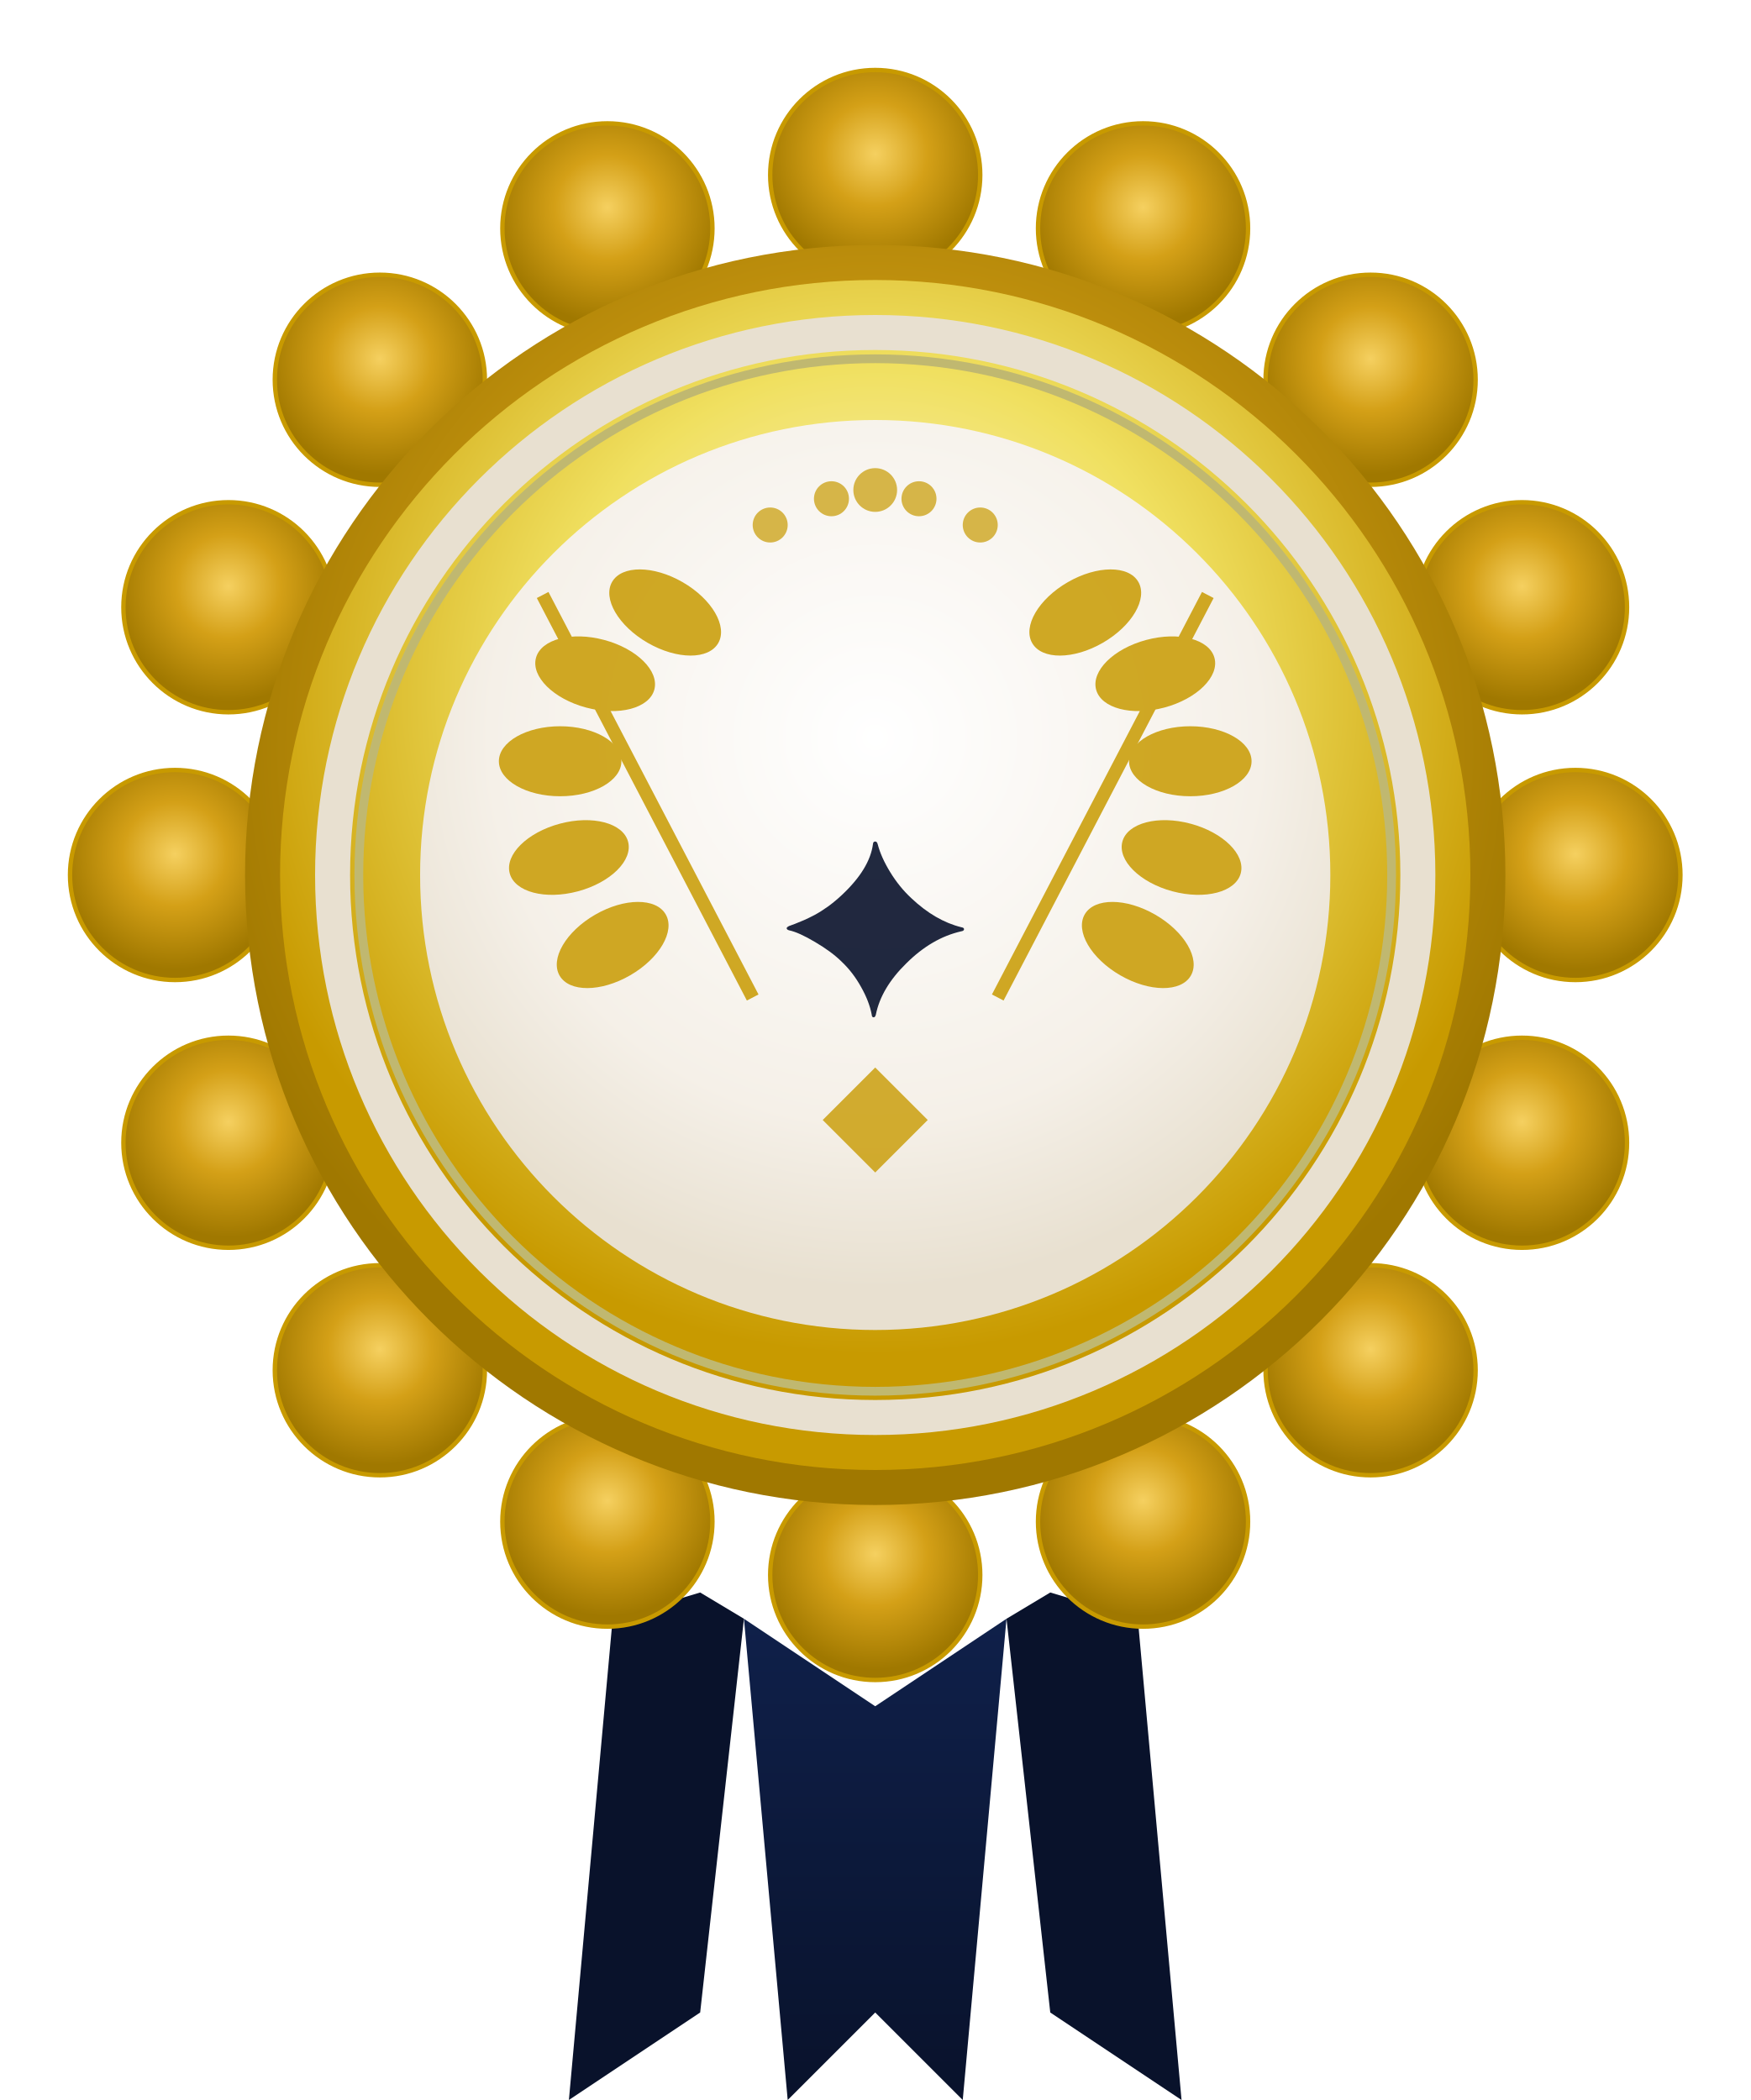
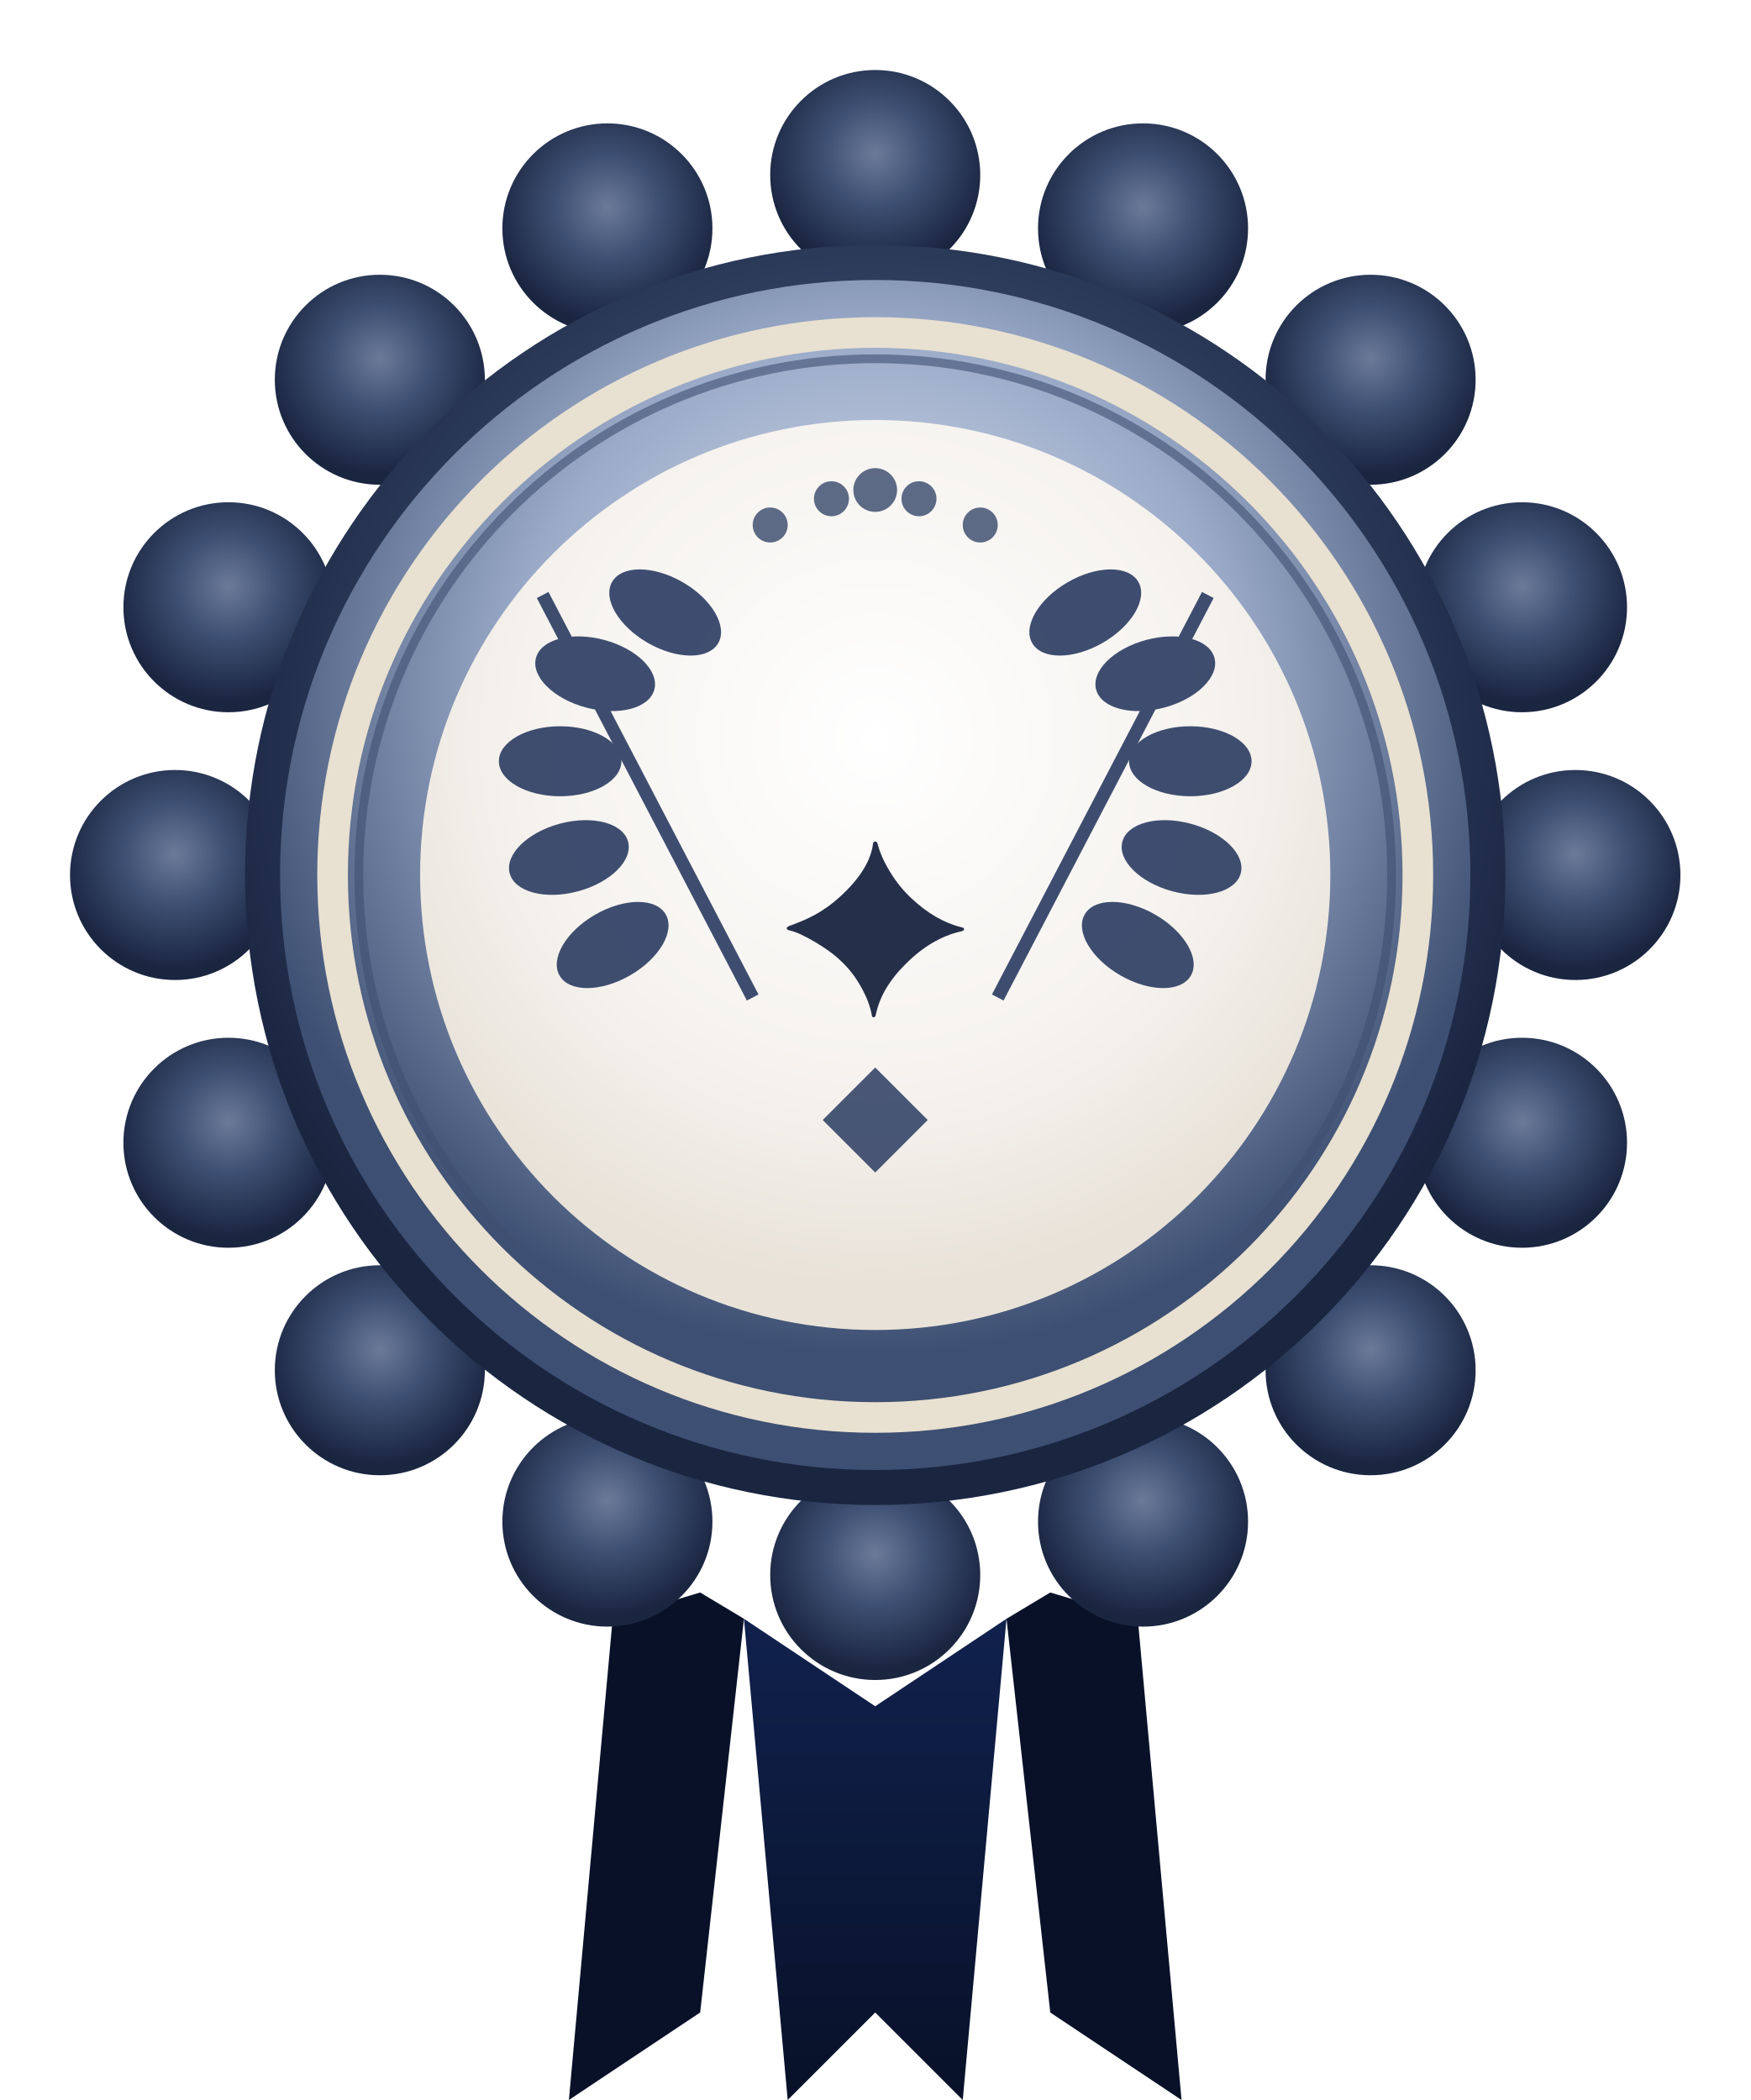
<svg xmlns="http://www.w3.org/2000/svg" viewBox="0 0 200 240" width="200" height="240">
  <defs>
-     <radialGradient id="goldOuter_northstar" cx="50%" cy="40%" r="55%">
-       <stop offset="0%" stop-color="#F5D060" />
-       <stop offset="45%" stop-color="#D4A017" />
-       <stop offset="100%" stop-color="#A07800" />
+     <radialGradient id="outerGrad_northstar" cx="50%" cy="40%" r="55%">
+       <stop offset="0%" stop-color="#6B7A99" />
+       <stop offset="45%" stop-color="#3D4F72" />
+       <stop offset="100%" stop-color="#1A2540" />
    </radialGradient>
-     <radialGradient id="goldInner_northstar" cx="50%" cy="35%" r="55%">
-       <stop offset="0%" stop-color="#FFF8DC" />
-       <stop offset="50%" stop-color="#F0E060" />
-       <stop offset="100%" stop-color="#C89A00" />
+     <radialGradient id="innerGrad_northstar" cx="50%" cy="35%" r="55%">
+       <stop offset="0%" stop-color="#E8ECF5" />
+       <stop offset="55%" stop-color="#9AAAC8" />
+       <stop offset="100%" stop-color="#3D4F72" />
    </radialGradient>
    <radialGradient id="centerGrad_northstar" cx="50%" cy="35%" r="60%">
      <stop offset="0%" stop-color="#FFFFFF" />
-       <stop offset="70%" stop-color="#F5F0E8" />
-       <stop offset="100%" stop-color="#E8E0D0" />
+       <stop offset="65%" stop-color="#F5F2EE" />
+       <stop offset="100%" stop-color="#E8E2D8" />
    </radialGradient>
    <linearGradient id="ribbonGrad_northstar" x1="0%" y1="0%" x2="0%" y2="100%">
-       <stop offset="0%" stop-color="#0f204a" />
-       <stop offset="100%" stop-color="#09122b" />
+       <stop offset="0%" stop-color="#10214d" />
+       <stop offset="100%" stop-color="#081128" />
    </linearGradient>
  </defs>
  <polygon points="85,185 100,195 115,185 110,240 100,230 90,240" fill="url(#ribbonGrad_northstar)" />
-   <polygon points="80,182 70,185 65,240 80,230 85,185" fill="#09122b" />
-   <polygon points="120,182 130,185 135,240 120,230 115,185" fill="#09122b" />
-   <circle cx="100.0" cy="20.0" r="12" fill="url(#goldOuter_northstar)" stroke="#C89A00" stroke-width="0.5" />
-   <circle cx="130.6" cy="26.1" r="12" fill="url(#goldOuter_northstar)" stroke="#C89A00" stroke-width="0.5" />
-   <circle cx="156.6" cy="43.4" r="12" fill="url(#goldOuter_northstar)" stroke="#C89A00" stroke-width="0.5" />
-   <circle cx="173.9" cy="69.4" r="12" fill="url(#goldOuter_northstar)" stroke="#C89A00" stroke-width="0.5" />
-   <circle cx="180.0" cy="100.0" r="12" fill="url(#goldOuter_northstar)" stroke="#C89A00" stroke-width="0.5" />
-   <circle cx="173.9" cy="130.6" r="12" fill="url(#goldOuter_northstar)" stroke="#C89A00" stroke-width="0.5" />
-   <circle cx="156.6" cy="156.6" r="12" fill="url(#goldOuter_northstar)" stroke="#C89A00" stroke-width="0.5" />
-   <circle cx="130.6" cy="173.9" r="12" fill="url(#goldOuter_northstar)" stroke="#C89A00" stroke-width="0.5" />
-   <circle cx="100.0" cy="180.0" r="12" fill="url(#goldOuter_northstar)" stroke="#C89A00" stroke-width="0.5" />
-   <circle cx="69.4" cy="173.9" r="12" fill="url(#goldOuter_northstar)" stroke="#C89A00" stroke-width="0.5" />
-   <circle cx="43.4" cy="156.6" r="12" fill="url(#goldOuter_northstar)" stroke="#C89A00" stroke-width="0.5" />
-   <circle cx="26.1" cy="130.6" r="12" fill="url(#goldOuter_northstar)" stroke="#C89A00" stroke-width="0.5" />
-   <circle cx="20.0" cy="100.0" r="12" fill="url(#goldOuter_northstar)" stroke="#C89A00" stroke-width="0.5" />
-   <circle cx="26.1" cy="69.4" r="12" fill="url(#goldOuter_northstar)" stroke="#C89A00" stroke-width="0.5" />
-   <circle cx="43.4" cy="43.4" r="12" fill="url(#goldOuter_northstar)" stroke="#C89A00" stroke-width="0.5" />
-   <circle cx="69.4" cy="26.1" r="12" fill="url(#goldOuter_northstar)" stroke="#C89A00" stroke-width="0.5" />
-   <circle cx="100" cy="100" r="72" fill="url(#goldOuter_northstar)" />
-   <circle cx="100" cy="100" r="68" fill="url(#goldInner_northstar)" />
-   <circle cx="100" cy="100" r="62" fill="none" stroke="#E8E0D0" stroke-width="4" />
-   <circle cx="100" cy="100" r="59" fill="none" stroke="#C0B870" stroke-width="1" />
+   <polygon points="80,182 70,185 65,240 80,230 85,185" fill="#081128" />
+   <polygon points="120,182 130,185 135,240 120,230 115,185" fill="#081128" />
+   <circle cx="100.0" cy="20.0" r="12" fill="url(#outerGrad_northstar)" />
+   <circle cx="130.6" cy="26.1" r="12" fill="url(#outerGrad_northstar)" />
+   <circle cx="156.6" cy="43.4" r="12" fill="url(#outerGrad_northstar)" />
+   <circle cx="173.9" cy="69.4" r="12" fill="url(#outerGrad_northstar)" />
+   <circle cx="180.0" cy="100.0" r="12" fill="url(#outerGrad_northstar)" />
+   <circle cx="173.9" cy="130.6" r="12" fill="url(#outerGrad_northstar)" />
+   <circle cx="156.6" cy="156.6" r="12" fill="url(#outerGrad_northstar)" />
+   <circle cx="130.6" cy="173.9" r="12" fill="url(#outerGrad_northstar)" />
+   <circle cx="100.0" cy="180.0" r="12" fill="url(#outerGrad_northstar)" />
+   <circle cx="69.4" cy="173.9" r="12" fill="url(#outerGrad_northstar)" />
+   <circle cx="43.4" cy="156.6" r="12" fill="url(#outerGrad_northstar)" />
+   <circle cx="26.1" cy="130.6" r="12" fill="url(#outerGrad_northstar)" />
+   <circle cx="20.0" cy="100.0" r="12" fill="url(#outerGrad_northstar)" />
+   <circle cx="26.1" cy="69.4" r="12" fill="url(#outerGrad_northstar)" />
+   <circle cx="43.4" cy="43.4" r="12" fill="url(#outerGrad_northstar)" />
+   <circle cx="69.4" cy="26.1" r="12" fill="url(#outerGrad_northstar)" />
+   <circle cx="100" cy="100" r="72" fill="url(#outerGrad_northstar)" />
+   <circle cx="100" cy="100" r="68" fill="url(#innerGrad_northstar)" />
+   <circle cx="100" cy="100" r="62" fill="none" stroke="#E8E0D0" stroke-width="3.5" />
+   <circle cx="100" cy="100" r="59" fill="none" stroke="#3D4F72" stroke-width="1" opacity="0.6" />
  <circle cx="100" cy="100" r="52" fill="url(#centerGrad_northstar)" />
-   <g transform="translate(100,100)" fill="#C89A00" opacity="0.85">
+   <g transform="translate(100,100)" fill="#2A3B60" opacity="0.9">
    <ellipse cx="-30" cy="8" rx="7" ry="4" transform="rotate(-30,-30,8)" />
    <ellipse cx="-35" cy="-2" rx="7" ry="4" transform="rotate(-15,-35,-2)" />
    <ellipse cx="-36" cy="-13" rx="7" ry="4" transform="rotate(0,-36,-13)" />
    <ellipse cx="-32" cy="-23" rx="7" ry="4" transform="rotate(15,-32,-23)" />
    <ellipse cx="-24" cy="-30" rx="7" ry="4" transform="rotate(30,-24,-30)" />
-     <line x1="-14" y1="14" x2="-38" y2="-32" stroke="#C89A00" stroke-width="1.5" />
+     <line x1="-14" y1="14" x2="-38" y2="-32" stroke="#2A3B60" stroke-width="1.5" />
  </g>
-   <g transform="translate(100,100)" fill="#C89A00" opacity="0.85">
+   <g transform="translate(100,100)" fill="#2A3B60" opacity="0.9">
    <ellipse cx="30" cy="8" rx="7" ry="4" transform="rotate(30,30,8)" />
    <ellipse cx="35" cy="-2" rx="7" ry="4" transform="rotate(15,35,-2)" />
    <ellipse cx="36" cy="-13" rx="7" ry="4" transform="rotate(0,36,-13)" />
    <ellipse cx="32" cy="-23" rx="7" ry="4" transform="rotate(-15,32,-23)" />
    <ellipse cx="24" cy="-30" rx="7" ry="4" transform="rotate(-30,24,-30)" />
-     <line x1="14" y1="14" x2="38" y2="-32" stroke="#C89A00" stroke-width="1.5" />
+     <line x1="14" y1="14" x2="38" y2="-32" stroke="#2A3B60" stroke-width="1.5" />
  </g>
-   <polygon points="100,122 106,128 100,134 94,128" fill="#C89A00" opacity="0.8" />
-   <g fill="#C89A00" opacity="0.7">
+   <polygon points="100,122 106,128 100,134 94,128" fill="#2A3B60" opacity="0.85" />
+   <g fill="#2A3B60" opacity="0.75">
    <circle cx="88" cy="60" r="2" />
    <circle cx="95" cy="57" r="2" />
    <circle cx="100" cy="56" r="2.5" />
    <circle cx="105" cy="57" r="2" />
    <circle cx="112" cy="60" r="2" />
  </g>
-   <text x="100" y="108" text-anchor="middle" dominant-baseline="middle" font-family="Georgia, serif" font-size="28" font-weight="700" fill="#09122b" opacity="0.9">✦</text>
+   <text x="100" y="108" text-anchor="middle" dominant-baseline="middle" font-family="Georgia, serif" font-size="28" font-weight="700" fill="#1A2540" opacity="0.95">✦</text>
</svg>
